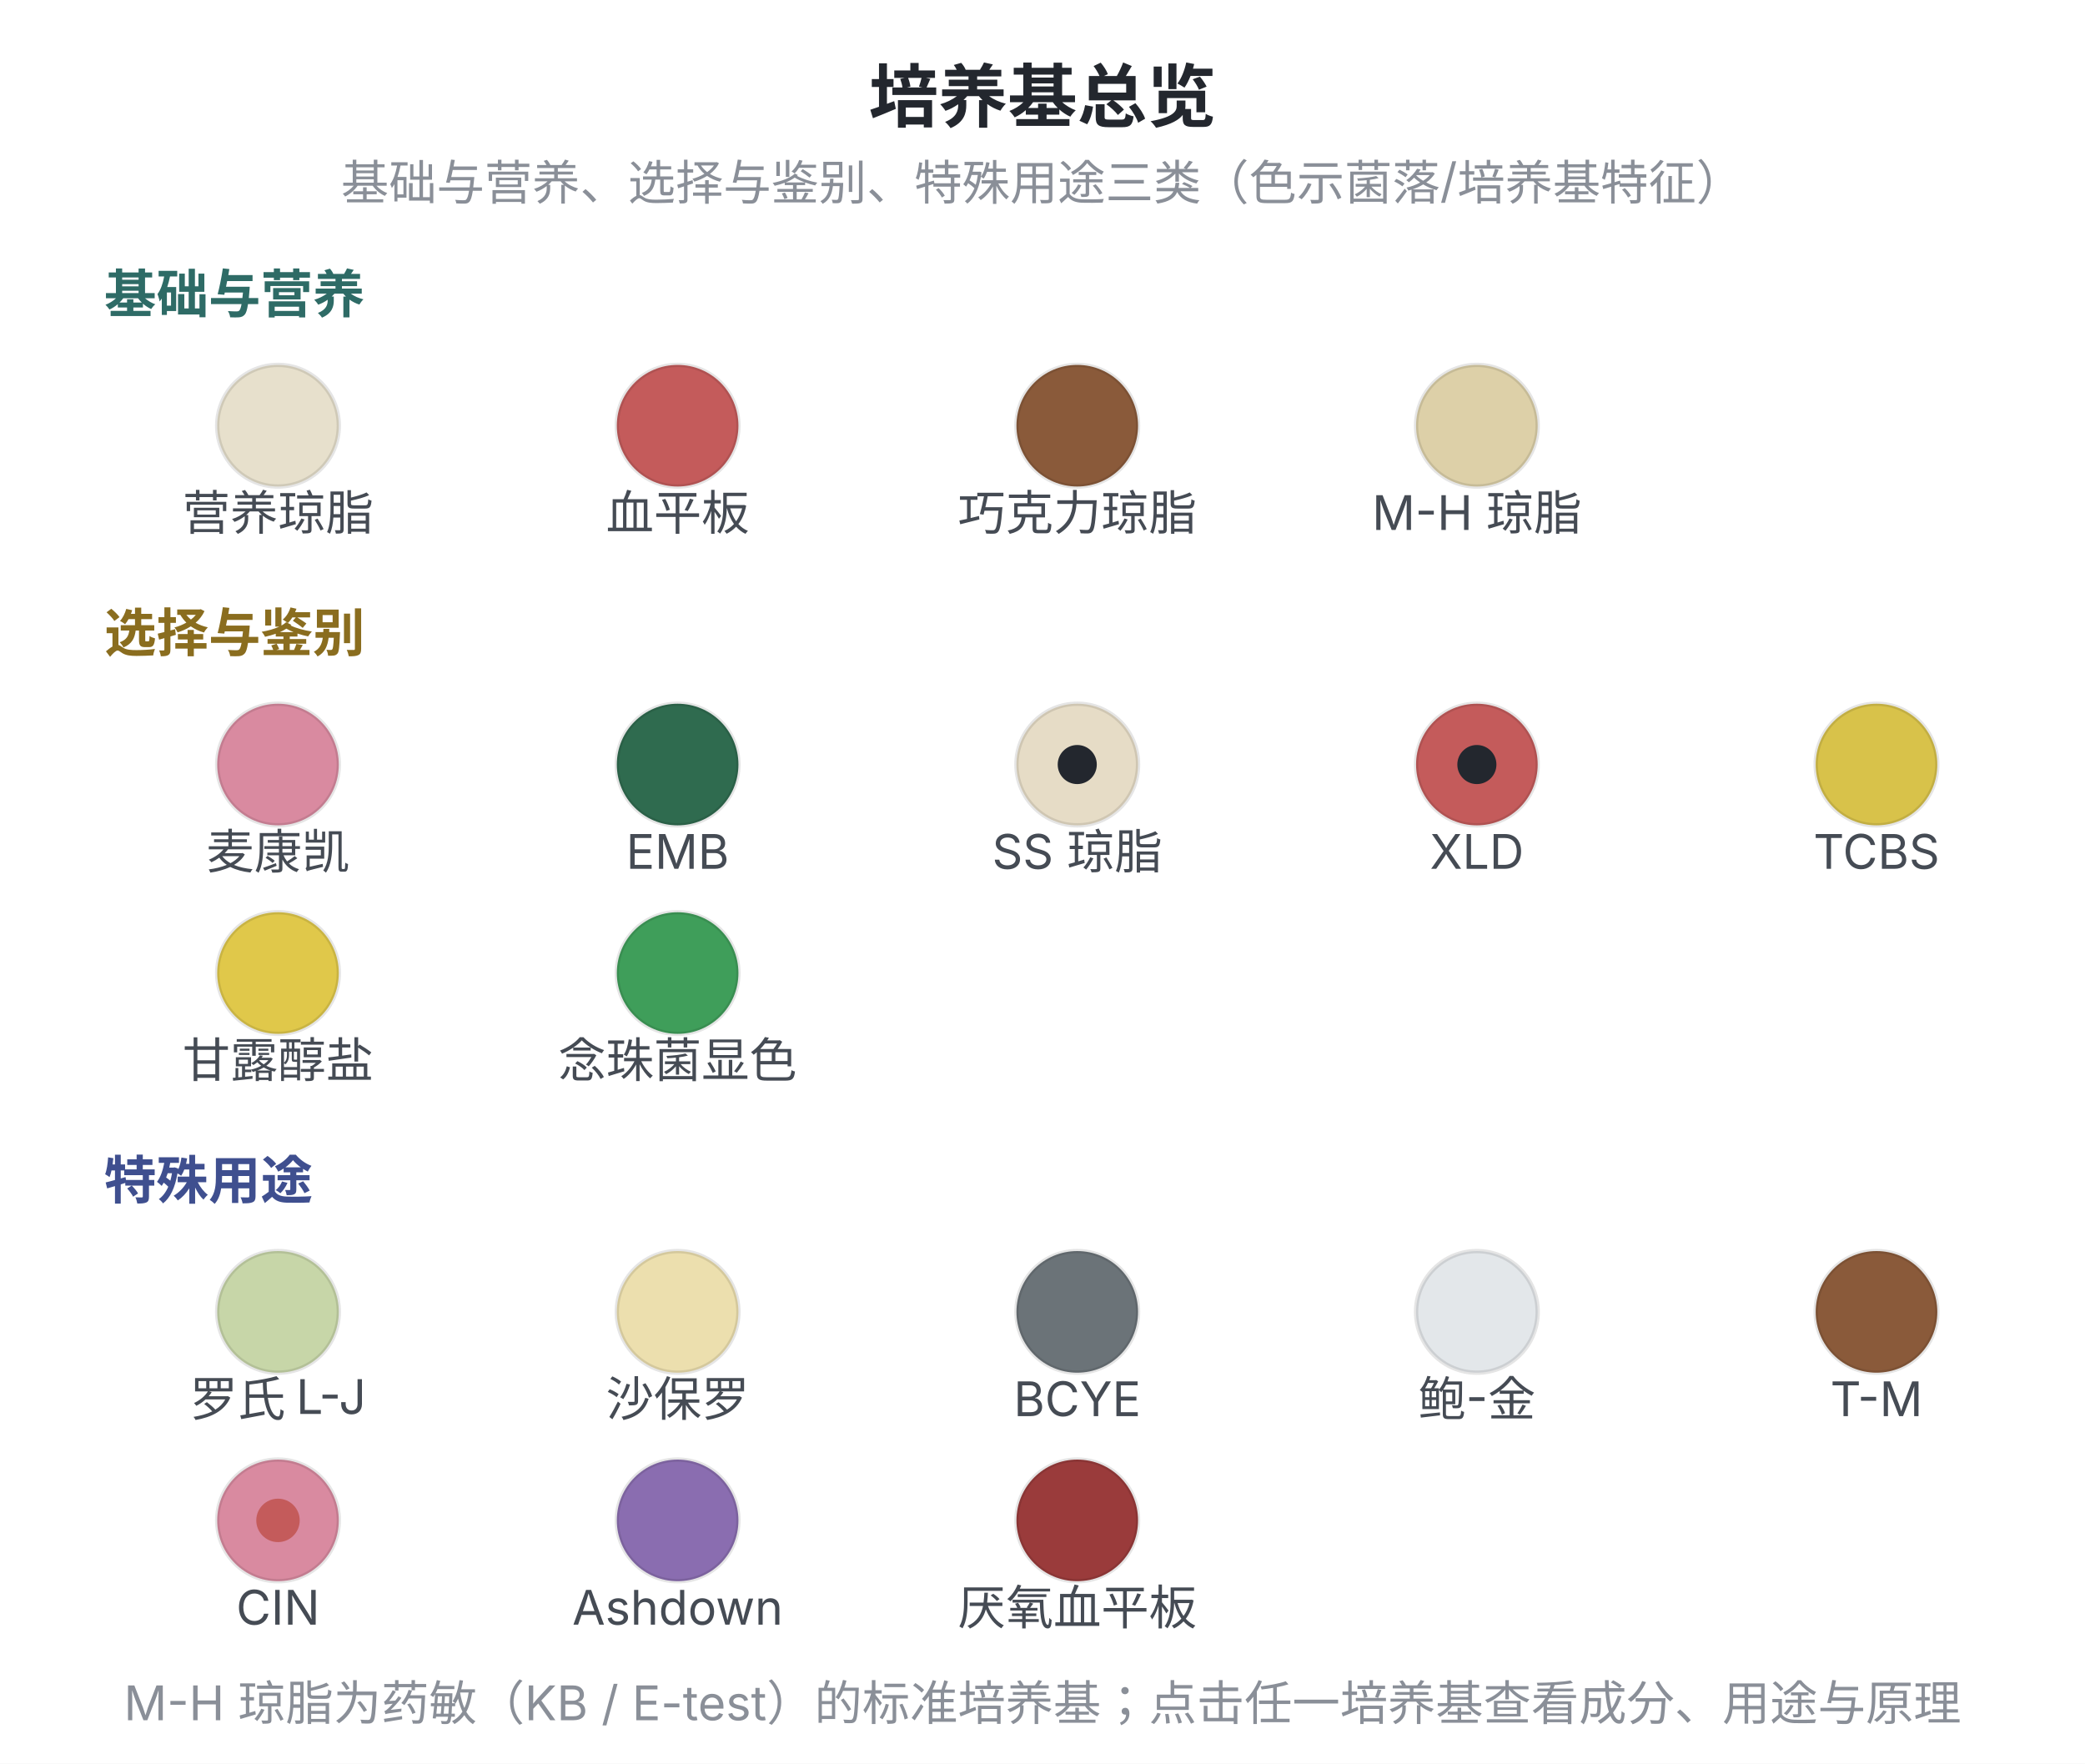
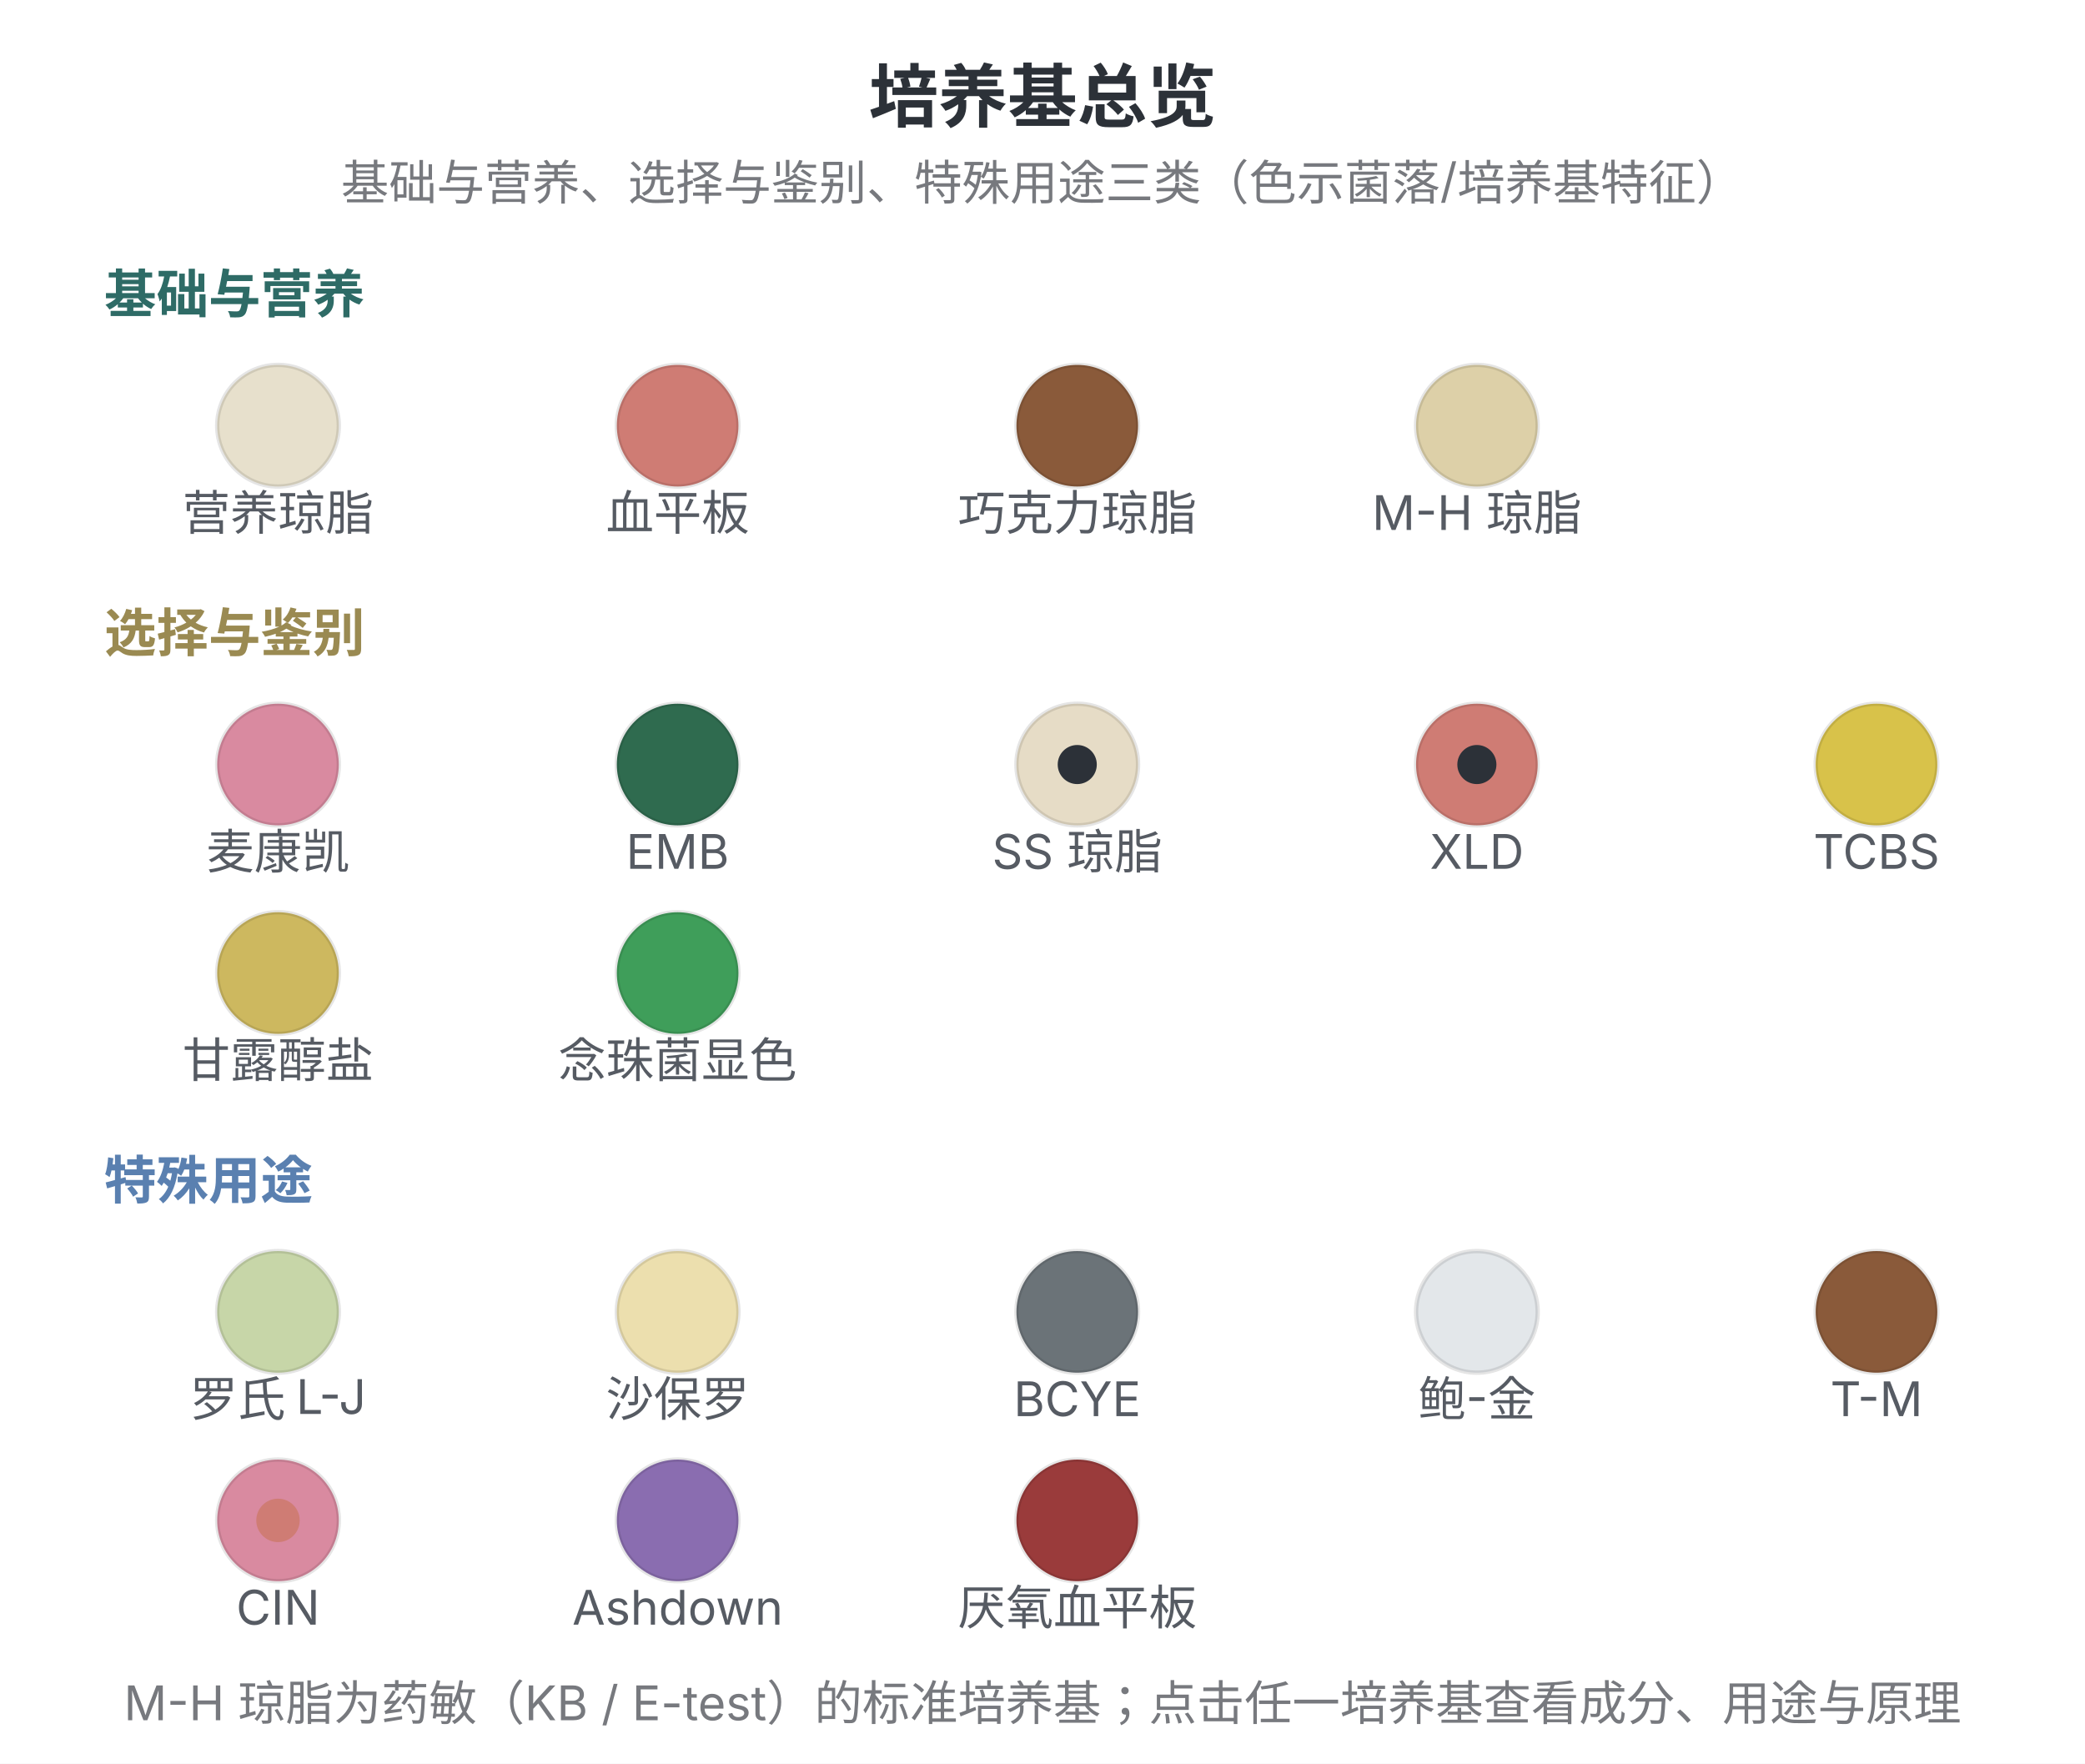
<svg xmlns="http://www.w3.org/2000/svg" role="img" viewBox="0 0 480 406" font-family="-apple-system,'PingFang SC','Microsoft YaHei',sans-serif">
  <rect width="480" height="406" fill="#ffffff" />
-   <text x="240" y="28" text-anchor="middle" font-size="16" font-weight="700" fill="#23272e">培养基总览</text>
-   <text x="240" y="46" text-anchor="middle" font-size="11" fill="#8a8f98">基础与营养、选择与鉴别、特殊用途三类（色示菌落/培养基特征）</text>
+   <text x="240" y="28" text-anchor="middle" font-size="16" font-weight="700" fill="#2c3138">培养基总览</text>
+   <text x="240" y="46" text-anchor="middle" font-size="11" fill="#77797e">基础与营养、选择与鉴别、特殊用途三类（色示菌落/培养基特征）</text>
  <text x="24" y="72" font-size="12" font-weight="700" fill="#2e6b66">基础与营养</text>
-   <g text-anchor="middle" font-size="11" fill="#454b54">
+   <g text-anchor="middle" font-size="11" fill="#565b63">
    <g>
      <circle cx="64" cy="98" r="14" fill="#e7e0cc" stroke="#0000001a" />
      <text x="64" y="122">营养琼脂</text>
    </g>
    <g>
-       <circle cx="156" cy="98" r="14" fill="#c45b5b" stroke="#0000001a" />
+       <circle cx="156" cy="98" r="14" fill="#cf7c74" stroke="#0000001a" />
      <text x="156" y="122">血平板</text>
    </g>
    <g>
      <circle cx="248" cy="98" r="14" fill="#8a5a3a" stroke="#0000001a" />
      <text x="248" y="122">巧克力琼脂</text>
    </g>
    <g>
      <circle cx="340" cy="98" r="14" fill="#ddd0a8" stroke="#0000001a" />
      <text x="340" y="122">M-H 琼脂</text>
    </g>
  </g>
-   <text x="24" y="150" font-size="12" font-weight="700" fill="#8a6d1f">选择与鉴别</text>
-   <g text-anchor="middle" font-size="11" fill="#454b54">
+   <text x="24" y="150" font-size="12" font-weight="700" fill="#9a8a52">选择与鉴别</text>
+   <g text-anchor="middle" font-size="11" fill="#565b63">
    <g>
      <circle cx="64" cy="176" r="14" fill="#d98aa0" stroke="#0000001a" />
      <text x="64" y="200">麦康凯</text>
    </g>
    <g>
      <circle cx="156" cy="176" r="14" fill="#2f6b4f" stroke="#0000001a" />
      <text x="156" y="200">EMB</text>
    </g>
    <g>
      <circle cx="248" cy="176" r="14" fill="#e6dcc6" stroke="#0000001a" />
-       <circle cx="248" cy="176" r="4.5" fill="#23272e" />
+       <circle cx="248" cy="176" r="4.5" fill="#2c3138" />
      <text x="248" y="200">SS 琼脂</text>
    </g>
    <g>
-       <circle cx="340" cy="176" r="14" fill="#c45b5b" stroke="#0000001a" />
-       <circle cx="340" cy="176" r="4.5" fill="#23272e" />
+       <circle cx="340" cy="176" r="14" fill="#cf7c74" stroke="#0000001a" />
+       <circle cx="340" cy="176" r="4.5" fill="#2c3138" />
      <text x="340" y="200">XLD</text>
    </g>
    <g>
      <circle cx="432" cy="176" r="14" fill="#d8c24a" stroke="#0000001a" />
      <text x="432" y="200">TCBS</text>
    </g>
    <g>
-       <circle cx="64" cy="224" r="14" fill="#e0c84a" stroke="#0000001a" />
+       <circle cx="64" cy="224" r="14" fill="#cdb85f" stroke="#0000001a" />
      <text x="64" y="248">甘露醇盐</text>
    </g>
    <g>
      <circle cx="156" cy="224" r="14" fill="#3f9e5a" stroke="#0000001a" />
      <text x="156" y="248">念珠菌显色</text>
    </g>
  </g>
-   <text x="24" y="276" font-size="12" font-weight="700" fill="#3f4f8f">特殊用途</text>
-   <g text-anchor="middle" font-size="11" fill="#454b54">
+   <text x="24" y="276" font-size="12" font-weight="700" fill="#5a80b0">特殊用途</text>
+   <g text-anchor="middle" font-size="11" fill="#565b63">
    <g>
      <circle cx="64" cy="302" r="14" fill="#c7d6a8" stroke="#0000001a" />
      <text x="64" y="326">罗氏 L-J</text>
    </g>
    <g>
      <circle cx="156" cy="302" r="14" fill="#ecdfae" stroke="#0000001a" />
      <text x="156" y="326">沙保罗</text>
    </g>
    <g>
      <circle cx="248" cy="302" r="14" fill="#6b7378" stroke="#0000001a" />
      <text x="248" y="326">BCYE</text>
    </g>
    <g>
      <circle cx="340" cy="302" r="14" fill="#e3e7ea" stroke="#0000001a" />
      <text x="340" y="326">鲍-金</text>
    </g>
    <g>
      <circle cx="432" cy="302" r="14" fill="#8a5a3a" stroke="#0000001a" />
      <text x="432" y="326">T-M</text>
    </g>
    <g>
      <circle cx="64" cy="350" r="14" fill="#d98aa0" stroke="#0000001a" />
-       <circle cx="64" cy="350" r="5" fill="#c45b5b" />
+       <circle cx="64" cy="350" r="5" fill="#cf7c74" />
      <text x="64" y="374">CIN</text>
    </g>
    <g>
      <circle cx="156" cy="350" r="14" fill="#8a6db0" stroke="#0000001a" />
      <text x="156" y="374">Ashdown</text>
    </g>
    <g>
      <circle cx="248" cy="350" r="14" fill="#9a3b3b" stroke="#0000001a" />
      <text x="248" y="374">厌氧血平板</text>
    </g>
  </g>
-   <text x="240" y="396" text-anchor="middle" font-size="11" fill="#8a8f98">M-H 琼脂为药敏（KB / E-test）的标准培养基；点击任一培养基查看成分、用途与原理</text>
+   <text x="240" y="396" text-anchor="middle" font-size="11" fill="#77797e">M-H 琼脂为药敏（KB / E-test）的标准培养基；点击任一培养基查看成分、用途与原理</text>
</svg>
